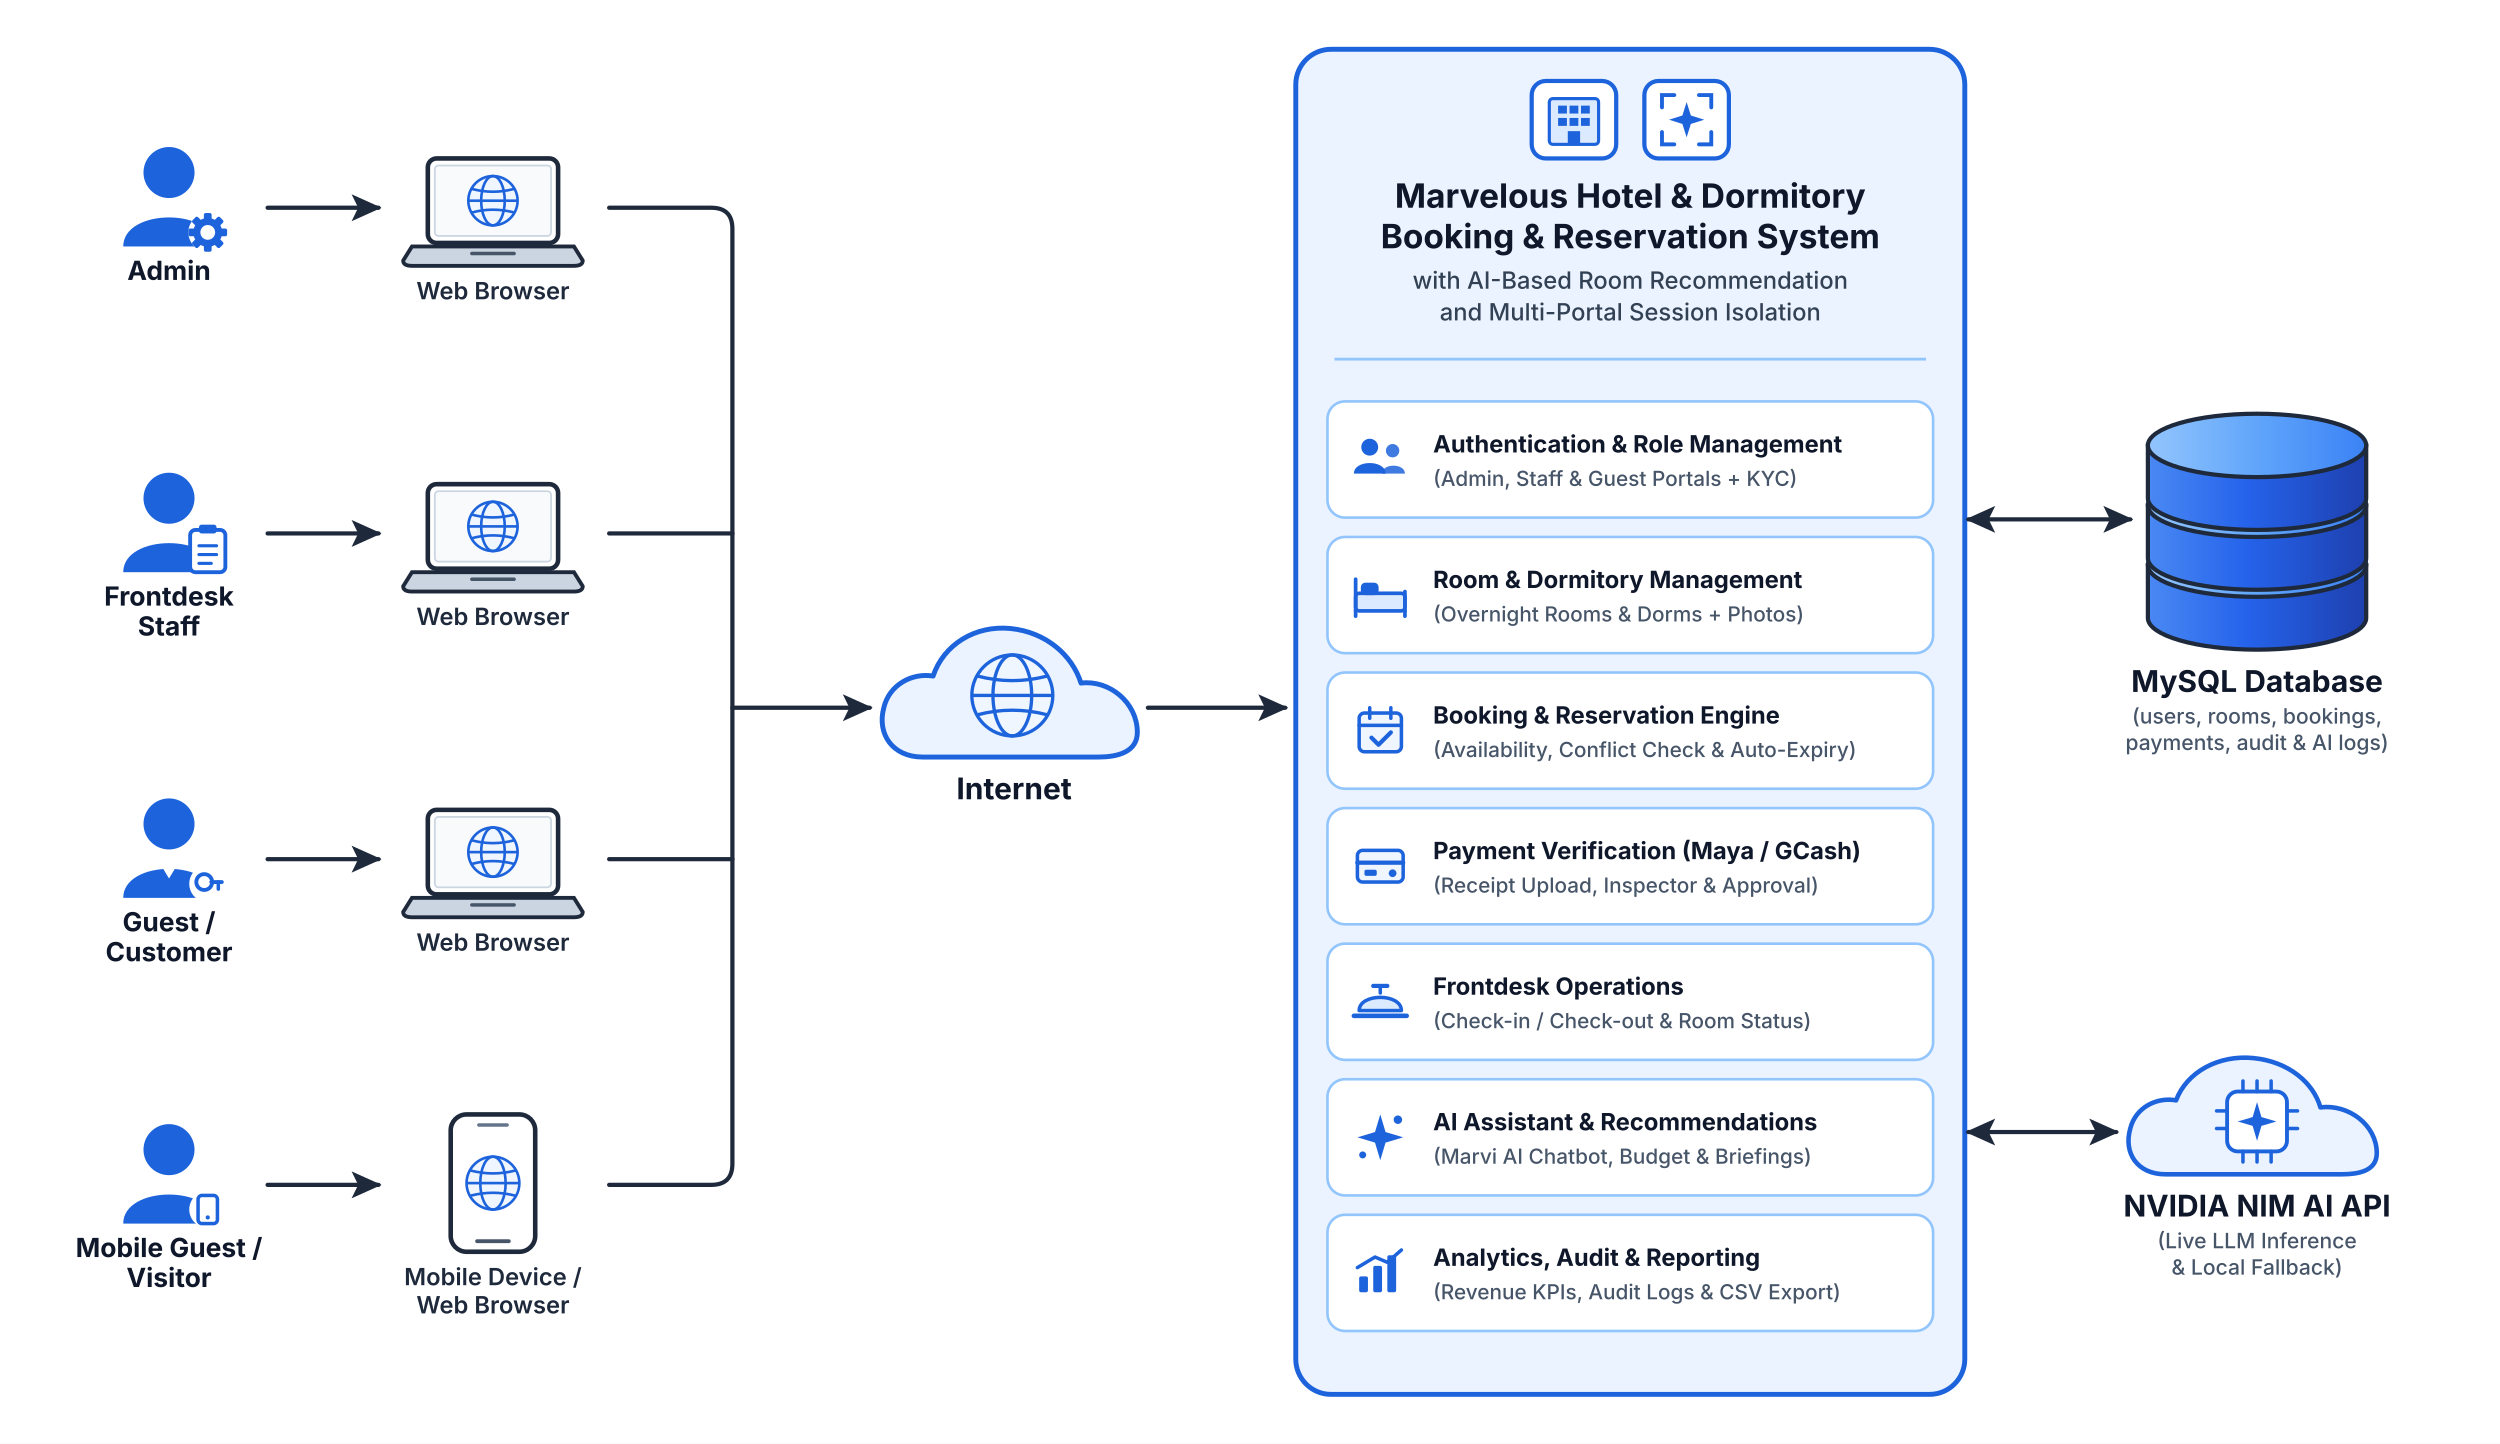
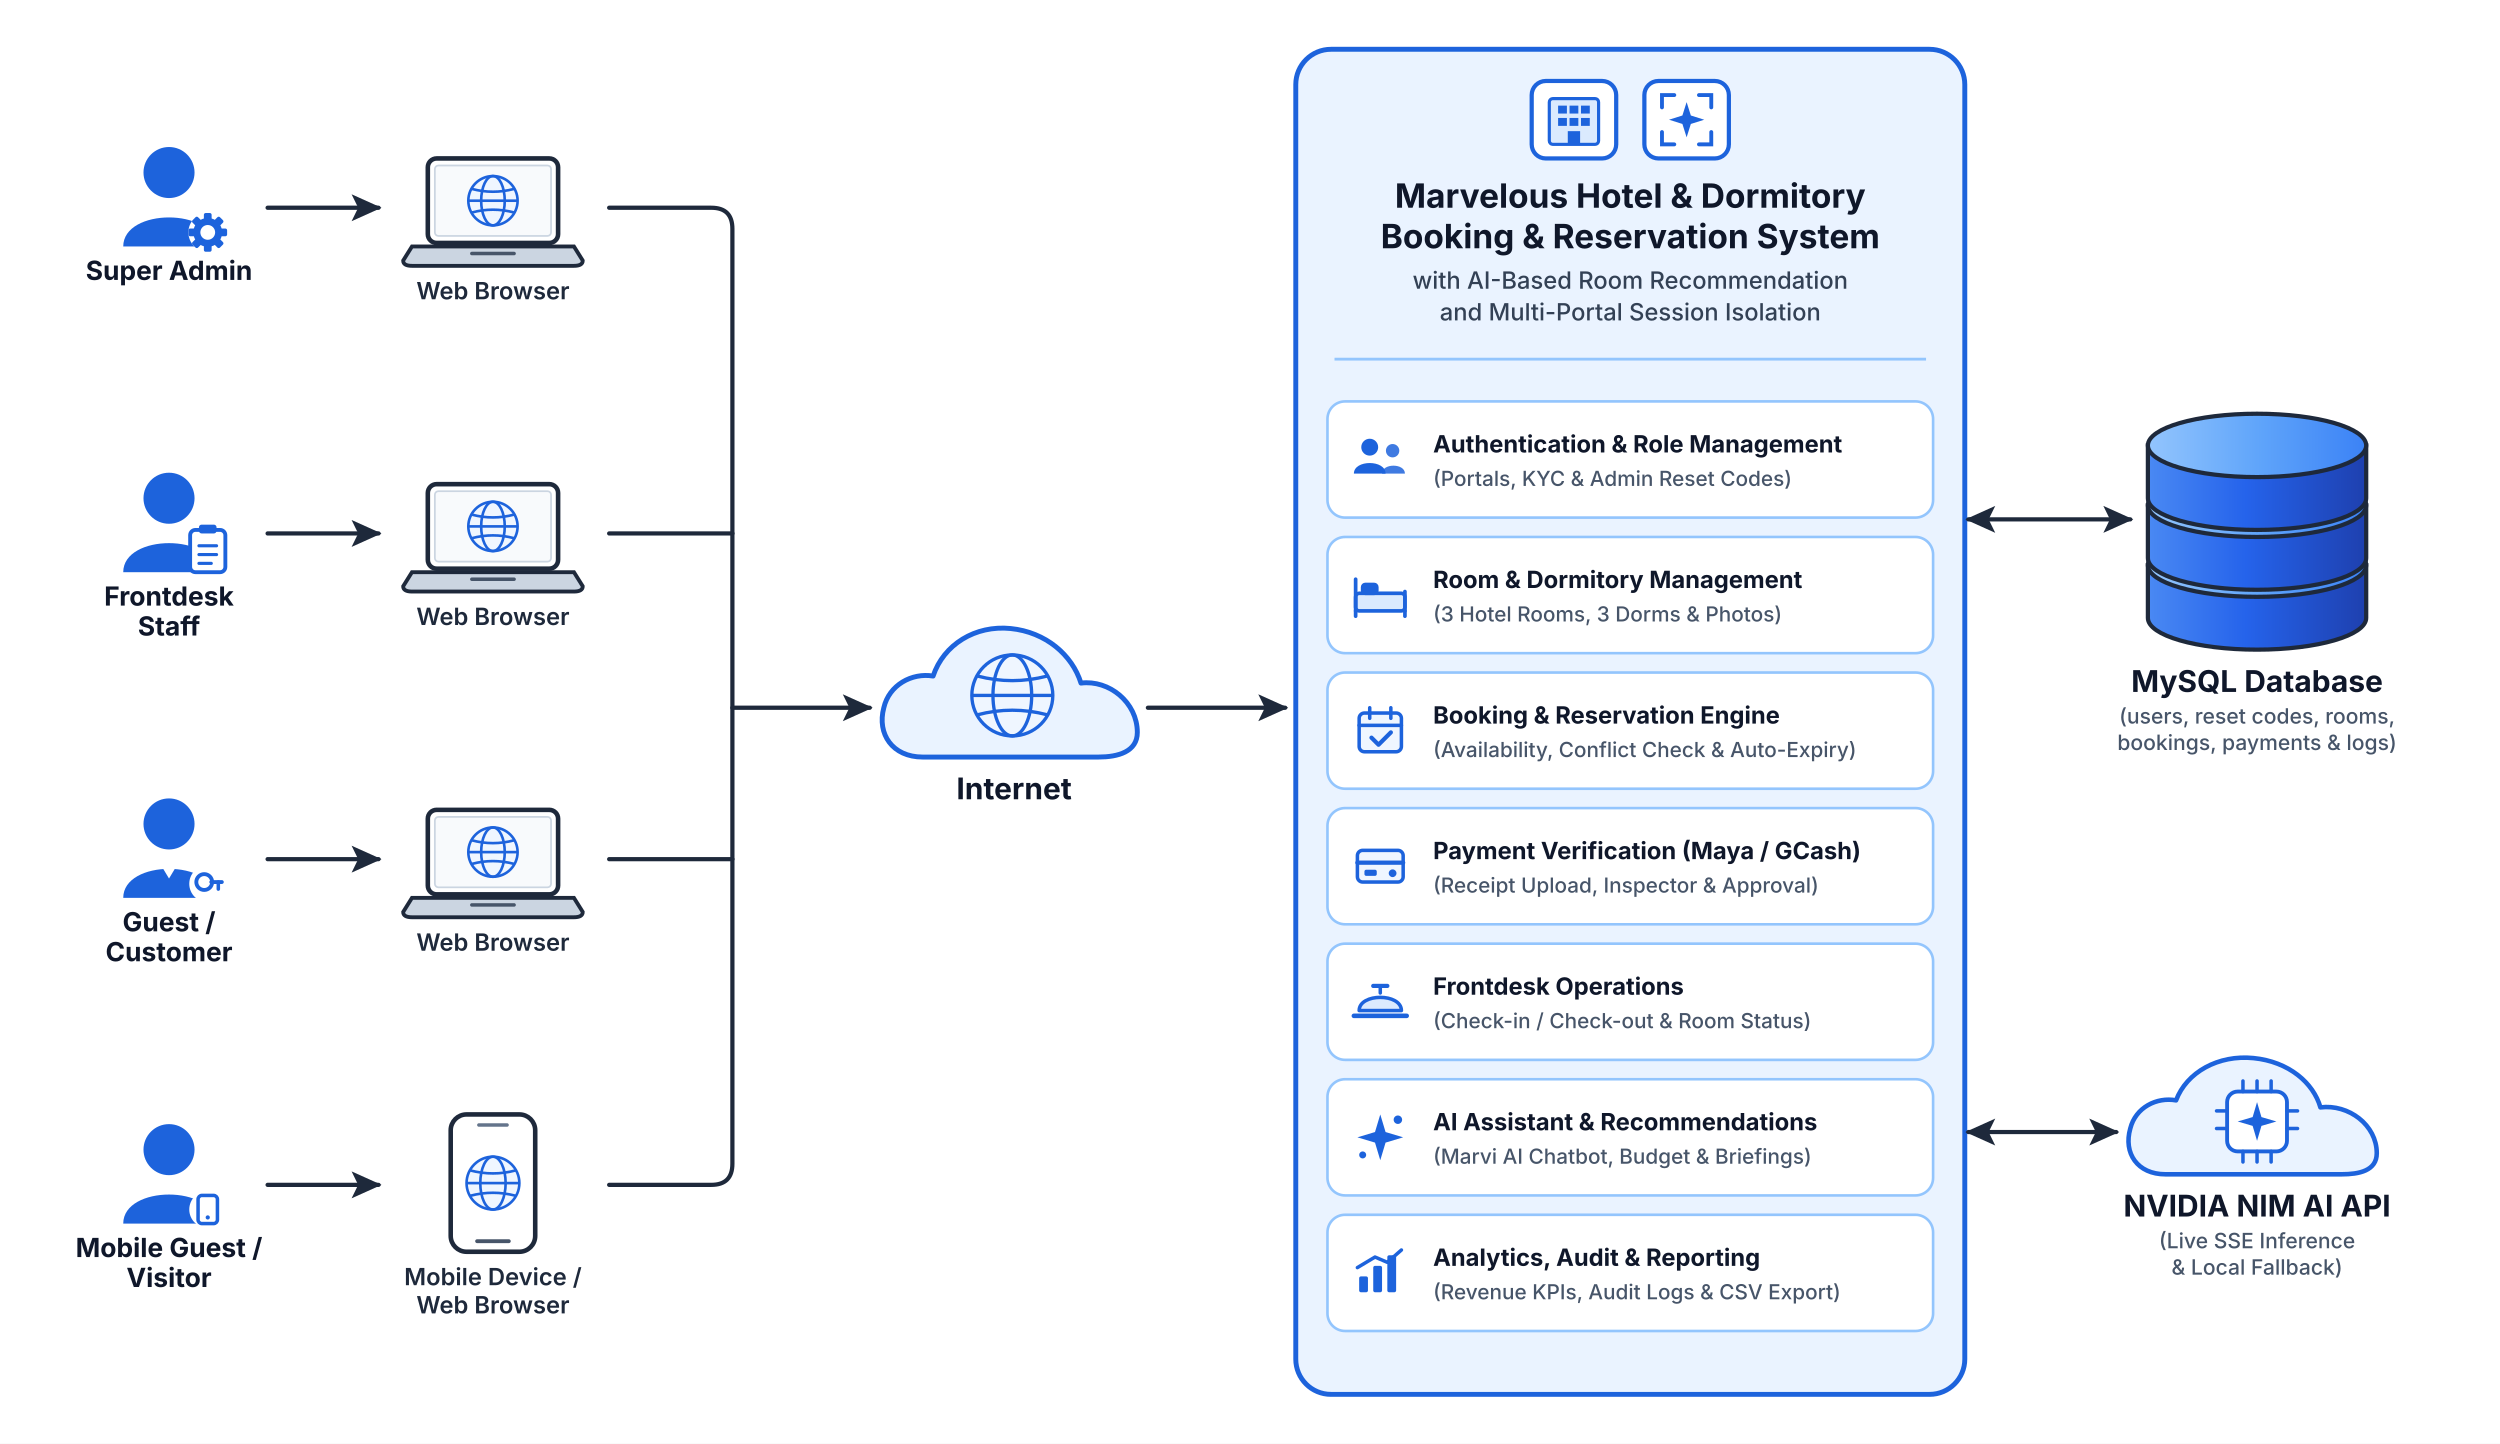
<svg xmlns="http://www.w3.org/2000/svg" width="1420" height="820" viewBox="0 0 1420 820">
  <defs>
    <marker id="arr" viewBox="0 0 12 12" refX="10" refY="6" markerWidth="8.5" markerHeight="8.5" orient="auto">
      <path d="M 1 1.5 L 11 6 L 1 10.5 L 3.2 6 Z" fill="#1E293B" />
    </marker>
    <marker id="arrStart" viewBox="0 0 12 12" refX="2" refY="6" markerWidth="8.5" markerHeight="8.5" orient="auto">
      <path d="M 11 1.5 L 1 6 L 11 10.5 L 8.8 6 Z" fill="#1E293B" />
    </marker>
    <linearGradient id="dbGrad" x1="0%" y1="0%" x2="100%" y2="0%">
      <stop offset="0%" stop-color="#4A89F3" />
      <stop offset="45%" stop-color="#2563EB" />
      <stop offset="100%" stop-color="#1E40AF" />
    </linearGradient>
    <linearGradient id="dbTopGrad" x1="0%" y1="0%" x2="100%" y2="0%">
      <stop offset="0%" stop-color="#93C5FD" />
      <stop offset="50%" stop-color="#60A5FA" />
      <stop offset="100%" stop-color="#3B82F6" />
    </linearGradient>
    <style>
      .actor-label {
        font-family: 'Inter', 'DejaVu Sans', Arial, sans-serif;
        font-size: 15px;
        font-weight: 700;
        fill: #0F172A;
        text-anchor: middle;
      }
      .dev-label {
        font-family: 'Inter', 'DejaVu Sans', Arial, sans-serif;
        font-size: 13.5px;
        font-weight: 600;
        fill: #1E293B;
        text-anchor: middle;
      }
      .tier-label {
        font-family: 'Inter', 'DejaVu Sans', Arial, sans-serif;
        font-size: 17px;
        font-weight: 700;
        fill: #0F172A;
        text-anchor: middle;
      }
      .tier-sub {
        font-family: 'Inter', 'DejaVu Sans', Arial, sans-serif;
        font-size: 12px;
        font-weight: 500;
        fill: #475569;
        text-anchor: middle;
      }
      .sys-title {
        font-family: 'Inter', 'DejaVu Sans', Arial, sans-serif;
        font-size: 19px;
        font-weight: 700;
        fill: #0F172A;
        text-anchor: middle;
      }
      .sys-sub {
        font-family: 'Inter', 'DejaVu Sans', Arial, sans-serif;
        font-size: 13.5px;
        font-weight: 500;
        fill: #334155;
        text-anchor: middle;
      }
      .mod-title {
        font-family: 'Inter', 'DejaVu Sans', Arial, sans-serif;
        font-size: 13.5px;
        font-weight: 700;
        fill: #0F172A;
        text-anchor: start;
      }
      .mod-sub {
        font-family: 'Inter', 'DejaVu Sans', Arial, sans-serif;
        font-size: 11.8px;
        font-weight: 500;
        fill: #475569;
        text-anchor: start;
      }
      .conn {
        stroke: #1E293B;
        stroke-width: 2.4;
        fill: none;
        stroke-linecap: round;
      }
      .conn-plain {
        stroke: #1E293B;
        stroke-width: 2.4;
        fill: none;
        stroke-linecap: round;
        stroke-linejoin: round;
      }
    </style>
  </defs>
  <rect x="0" y="0" width="1420" height="820" fill="#FFFFFF" />
  <g>
    <circle cx="96" cy="98" r="14.5" fill="#1D63DC" />
    <path d="M 70 140 C 70 118, 122 118, 122 140 Z" fill="#1D63DC" />
    <g transform="translate(118,132)">
      <circle cx="0" cy="0" r="11" fill="#FFFFFF" />
      <circle cx="0" cy="0" r="8.2" fill="#1D63DC" />
      <g fill="#1D63DC">
        <rect x="-2.2" y="-11" width="4.4" height="22" rx="1" />
        <rect x="-11" y="-2.2" width="22" height="4.4" rx="1" />
        <rect x="-2.2" y="-11" width="4.4" height="22" rx="1" transform="rotate(45)" />
        <rect x="-11" y="-2.2" width="22" height="4.4" rx="1" transform="rotate(45)" />
      </g>
      <circle cx="0" cy="0" r="4.2" fill="#FFFFFF" />
    </g>
-     <text class="actor-label" x="96" y="159">Admin</text>
+     <text class="actor-label" x="96" y="159">Super Admin</text>
  </g>
  <g>
    <circle cx="96" cy="283" r="14.5" fill="#1D63DC" />
    <path d="M 70 325 C 70 303, 122 303, 122 325 Z" fill="#1D63DC" />
    <g transform="translate(118,313)">
      <rect x="-10" y="-12" width="20" height="24" rx="3" fill="#FFFFFF" stroke="#1D63DC" stroke-width="2.2" />
      <rect x="-5" y="-15" width="10" height="5" rx="1.5" fill="#1D63DC" />
      <line x1="-5" y1="-3" x2="5" y2="-3" stroke="#1D63DC" stroke-width="1.8" stroke-linecap="round" />
      <line x1="-5" y1="2" x2="5" y2="2" stroke="#1D63DC" stroke-width="1.8" stroke-linecap="round" />
      <line x1="-5" y1="7" x2="2" y2="7" stroke="#1D63DC" stroke-width="1.8" stroke-linecap="round" />
    </g>
    <text class="actor-label" x="96" y="344">Frontdesk</text>
    <text class="actor-label" x="96" y="361">Staff</text>
  </g>
  <g>
    <circle cx="96" cy="468" r="14.5" fill="#1D63DC" />
    <path d="M 70 510 C 70 488, 122 488, 122 510 Z" fill="#1D63DC" />
    <path d="M 90 489 L 96 499 L 102 489 Z" fill="#FFFFFF" />
    <circle cx="118" cy="502" r="10.5" fill="#FFFFFF" />
    <circle cx="116" cy="501" r="4.5" fill="none" stroke="#1D63DC" stroke-width="2.2" />
    <line x1="120" y1="501" x2="126" y2="501" stroke="#1D63DC" stroke-width="2.2" stroke-linecap="round" />
    <line x1="124" y1="501" x2="124" y2="505" stroke="#1D63DC" stroke-width="2" stroke-linecap="round" />
    <text class="actor-label" x="96" y="529">Guest /</text>
    <text class="actor-label" x="96" y="546">Customer</text>
  </g>
  <g>
    <circle cx="96" cy="653" r="14.5" fill="#1D63DC" />
    <path d="M 70 695 C 70 673, 122 673, 122 695 Z" fill="#1D63DC" />
    <circle cx="118" cy="687" r="10.5" fill="#FFFFFF" />
    <rect x="112.5" y="679" width="11" height="16" rx="2.2" fill="#FFFFFF" stroke="#1D63DC" stroke-width="2" />
    <circle cx="118" cy="691.5" r="1.2" fill="#1D63DC" />
    <text class="actor-label" x="96" y="714">Mobile Guest /</text>
    <text class="actor-label" x="96" y="731">Visitor</text>
  </g>
  <line class="conn" x1="152" y1="118" x2="215" y2="118" marker-end="url(#arr)" />
  <line class="conn" x1="152" y1="303" x2="215" y2="303" marker-end="url(#arr)" />
  <line class="conn" x1="152" y1="488" x2="215" y2="488" marker-end="url(#arr)" />
  <line class="conn" x1="152" y1="673" x2="215" y2="673" marker-end="url(#arr)" />
  <g>
    <rect x="243.0" y="90.0" width="74" height="48" rx="5" ry="5" fill="#FFFFFF" stroke="#1E293B" stroke-width="2.6" />
    <rect x="247.0" y="94.0" width="66" height="40" rx="2" ry="2" fill="#F8FAFC" stroke="#CBD5E1" stroke-width="1" />
    <g stroke="#1D63DC" stroke-width="1.5" fill="none">
      <circle cx="280" cy="114.0" r="14" fill="#EFF6FF" />
      <ellipse cx="280" cy="114.0" rx="6.7" ry="14" />
      <line x1="266" y1="114.0" x2="294" y2="114.0" />
      <path d="M 268.0 107.3 Q 280 110.5 292.0 107.3" />
      <path d="M 268.0 120.7 Q 280 117.5 292.0 120.7" />
    </g>
    <path d="M 234.0 140.0 L 326.0 140.0                L 331.0 148.0 Q 331.0 151.0 326.0 151.0                L 234.0 151.0 Q 229.0 151.0 229.0 148.0 Z" fill="#CBD5E1" stroke="#1E293B" stroke-width="2.2" />
    <line x1="268" y1="144" x2="292" y2="144" stroke="#475569" stroke-width="2" stroke-linecap="round" />
    <text class="dev-label" x="280" y="170">Web Browser</text>
  </g>
  <g>
    <rect x="243.0" y="275.0" width="74" height="48" rx="5" ry="5" fill="#FFFFFF" stroke="#1E293B" stroke-width="2.6" />
    <rect x="247.0" y="279.0" width="66" height="40" rx="2" ry="2" fill="#F8FAFC" stroke="#CBD5E1" stroke-width="1" />
    <g stroke="#1D63DC" stroke-width="1.5" fill="none">
      <circle cx="280" cy="299.0" r="14" fill="#EFF6FF" />
      <ellipse cx="280" cy="299.0" rx="6.7" ry="14" />
      <line x1="266" y1="299.0" x2="294" y2="299.0" />
      <path d="M 268.0 292.3 Q 280 295.5 292.0 292.3" />
      <path d="M 268.0 305.7 Q 280 302.5 292.0 305.7" />
    </g>
    <path d="M 234.0 325.0 L 326.0 325.0                L 331.0 333.0 Q 331.0 336.0 326.0 336.0                L 234.0 336.0 Q 229.0 336.0 229.0 333.0 Z" fill="#CBD5E1" stroke="#1E293B" stroke-width="2.2" />
    <line x1="268" y1="329" x2="292" y2="329" stroke="#475569" stroke-width="2" stroke-linecap="round" />
    <text class="dev-label" x="280" y="355">Web Browser</text>
  </g>
  <g>
    <rect x="243.0" y="460.0" width="74" height="48" rx="5" ry="5" fill="#FFFFFF" stroke="#1E293B" stroke-width="2.6" />
    <rect x="247.0" y="464.0" width="66" height="40" rx="2" ry="2" fill="#F8FAFC" stroke="#CBD5E1" stroke-width="1" />
    <g stroke="#1D63DC" stroke-width="1.5" fill="none">
      <circle cx="280" cy="484.0" r="14" fill="#EFF6FF" />
      <ellipse cx="280" cy="484.0" rx="6.7" ry="14" />
      <line x1="266" y1="484.0" x2="294" y2="484.0" />
      <path d="M 268.0 477.3 Q 280 480.5 292.0 477.3" />
      <path d="M 268.0 490.7 Q 280 487.5 292.0 490.7" />
    </g>
    <path d="M 234.0 510.0 L 326.0 510.0                L 331.0 518.0 Q 331.0 521.0 326.0 521.0                L 234.0 521.0 Q 229.0 521.0 229.0 518.0 Z" fill="#CBD5E1" stroke="#1E293B" stroke-width="2.2" />
    <line x1="268" y1="514" x2="292" y2="514" stroke="#475569" stroke-width="2" stroke-linecap="round" />
    <text class="dev-label" x="280" y="540">Web Browser</text>
  </g>
  <g>
    <rect x="256.0" y="633.0" width="48" height="78" rx="9" ry="9" fill="#FFFFFF" stroke="#1E293B" stroke-width="2.6" />
    <line x1="272" y1="639" x2="288" y2="639" stroke="#64748B" stroke-width="2" stroke-linecap="round" />
    <g stroke="#1D63DC" stroke-width="1.5" fill="none">
      <circle cx="280" cy="672.0" r="15" fill="#EFF6FF" />
      <ellipse cx="280" cy="672.0" rx="7.2" ry="15" />
      <line x1="265" y1="672.0" x2="295" y2="672.0" />
      <path d="M 267.1 664.8 Q 280 668.2 292.9 664.8" />
      <path d="M 267.1 679.2 Q 280 675.8 292.9 679.2" />
    </g>
    <line x1="271" y1="705" x2="289" y2="705" stroke="#475569" stroke-width="2.2" stroke-linecap="round" />
    <text class="dev-label" x="280" y="730">Mobile Device /</text>
    <text class="dev-label" x="280" y="746">Web Browser</text>
  </g>
  <path class="conn-plain" d="M 346 118 L 404 118 Q 416 118 416 130 L 416 661 Q 416 673 404 673 L 346 673" />
  <line class="conn-plain" x1="346" y1="303" x2="416" y2="303" />
  <line class="conn-plain" x1="346" y1="488" x2="416" y2="488" />
  <line class="conn" x1="416" y1="402" x2="494" y2="402" marker-end="url(#arr)" />
  <g>
    <g transform="translate(576,402)">
      <path d="M -52 28 C -69 28, -78 15, -74 0 C -71 -13, -58 -20, -46 -18                  C -40 -36, -22 -47, -2 -45 C 18 -43, 33 -30, 38 -14                  C 54 -16, 70 -3, 70 14 C 70 25, 59 28, 48 28 Z" fill="#EAF3FF" stroke="#1D63DC" stroke-width="2.8" stroke-linejoin="round" />
      <g stroke="#1D63DC" stroke-width="1.9" fill="none">
        <circle cx="-1" cy="-7" r="23" fill="#EFF6FF" />
        <ellipse cx="-1" cy="-7" rx="11.0" ry="23" />
        <line x1="-24" y1="-7" x2="22" y2="-7" />
        <path d="M -20.8 -18.0 Q -1 -12.8 18.8 -18.0" />
        <path d="M -20.8 4.0 Q -1 -1.2 18.8 4.0" />
      </g>
    </g>
    <text class="tier-label" x="576" y="454">Internet</text>
  </g>
  <line class="conn" x1="652" y1="402" x2="730" y2="402" marker-end="url(#arr)" />
  <g id="system-core">
    <rect x="736" y="28" width="380" height="764" rx="20" ry="20" fill="#EAF3FF" stroke="#1D63DC" stroke-width="2.8" />
    <g transform="translate(894.0, 68)">
      <rect x="-24" y="-22" width="48" height="44" rx="8" fill="#FFFFFF" stroke="#1D63DC" stroke-width="2.4" />
      <rect x="-14" y="-12" width="28" height="26" rx="2" fill="#DBEAFE" stroke="#1D63DC" stroke-width="1.8" />
      <rect x="-9" y="-8" width="5" height="4.5" fill="#1D63DC" />
      <rect x="-2.5" y="-8" width="5" height="4.5" fill="#1D63DC" />
      <rect x="4" y="-8" width="5" height="4.5" fill="#1D63DC" />
      <rect x="-9" y="-1" width="5" height="4.5" fill="#1D63DC" />
      <rect x="-2.5" y="-1" width="5" height="4.5" fill="#1D63DC" />
      <rect x="4" y="-1" width="5" height="4.5" fill="#1D63DC" />
      <rect x="-3.5" y="6.5" width="7" height="7.5" fill="#1D63DC" />
    </g>
    <g transform="translate(958.0, 68)">
      <rect x="-24" y="-22" width="48" height="44" rx="8" fill="#FFFFFF" stroke="#1D63DC" stroke-width="2.4" />
      <path d="M -14 -7 L -14 -14 L -7 -14 M 7 -14 L 14 -14 L 14 -7 M 14 7 L 14 14 L 7 14 M -7 14 L -14 14 L -14 7" fill="none" stroke="#1D63DC" stroke-width="2.2" stroke-linecap="round" />
      <path d="M 0 -10 L 2.4 -2.4 L 10 0 L 2.4 2.4 L 0 10 L -2.4 2.4 L -10 0 L -2.4 -2.4 Z" fill="#1D63DC" />
    </g>
    <text class="sys-title" x="926.0" y="118">Marvelous Hotel &amp; Dormitory</text>
    <text class="sys-title" x="926.0" y="141">Booking &amp; Reservation System</text>
    <text class="sys-sub" x="926.0" y="164">with AI-Based Room Recommendation</text>
    <text class="sys-sub" x="926.0" y="182">and Multi-Portal Session Isolation</text>
    <line x1="758" y1="204" x2="1094" y2="204" stroke="#93C5FD" stroke-width="1.6" />
    <g>
      <rect x="754" y="228" width="344" height="66" rx="10" ry="10" fill="#FFFFFF" stroke="#93C5FD" stroke-width="1.5" />
      <g transform="translate(784,261.0)" fill="#1D63DC">
        <circle cx="-6" cy="-7" r="4.8" />
        <path d="M -15 8 C -15 0, 3 0, 3 8 Z" />
        <circle cx="7" cy="-5" r="3.8" opacity="0.85" />
        <path d="M 1 8 C 1 2, 14 2, 14 8 Z" opacity="0.85" />
      </g>
      <text class="mod-title" x="814" y="257">Authentication &amp; Role Management</text>
-       <text class="mod-sub" x="814" y="276">(Admin, Staff &amp; Guest Portals + KYC)</text>
+       <text class="mod-sub" x="814" y="276">(Portals, KYC &amp; Admin Reset Codes)</text>
    </g>
    <g>
      <rect x="754" y="305" width="344" height="66" rx="10" ry="10" fill="#FFFFFF" stroke="#93C5FD" stroke-width="1.5" />
      <g transform="translate(784,338.0)" fill="none" stroke="#1D63DC" stroke-width="2.1" stroke-linecap="round" stroke-linejoin="round">
        <rect x="-14" y="-1" width="28" height="10" rx="2" fill="#DBEAFE" />
        <path d="M -14 9 L -14 -9 M 14 9 L 14 -2" />
        <rect x="-10" y="-6" width="8" height="5" rx="1.5" fill="#1D63DC" />
        <line x1="-14" y1="12" x2="-14" y2="9" />
        <line x1="14" y1="12" x2="14" y2="9" />
      </g>
      <text class="mod-title" x="814" y="334">Room &amp; Dormitory Management</text>
-       <text class="mod-sub" x="814" y="353">(Overnight Rooms &amp; Dorms + Photos)</text>
+       <text class="mod-sub" x="814" y="353">(3 Hotel Rooms, 3 Dorms &amp; Photos)</text>
    </g>
    <g>
      <rect x="754" y="382" width="344" height="66" rx="10" ry="10" fill="#FFFFFF" stroke="#93C5FD" stroke-width="1.5" />
      <g transform="translate(784,415.0)" fill="none" stroke="#1D63DC" stroke-width="2" stroke-linecap="round" stroke-linejoin="round">
        <rect x="-12" y="-10" width="24" height="22" rx="3" fill="#EFF6FF" />
        <line x1="-12" y1="-3" x2="12" y2="-3" />
        <line x1="-6" y1="-13" x2="-6" y2="-7" />
        <line x1="6" y1="-13" x2="6" y2="-7" />
        <path d="M -5 4 L -1 8 L 6 1" stroke-width="2.4" />
      </g>
      <text class="mod-title" x="814" y="411">Booking &amp; Reservation Engine</text>
      <text class="mod-sub" x="814" y="430">(Availability, Conflict Check &amp; Auto-Expiry)</text>
    </g>
    <g>
      <rect x="754" y="459" width="344" height="66" rx="10" ry="10" fill="#FFFFFF" stroke="#93C5FD" stroke-width="1.5" />
      <g transform="translate(784,492.0)" fill="none" stroke="#1D63DC" stroke-width="2" stroke-linecap="round" stroke-linejoin="round">
        <rect x="-13" y="-9" width="26" height="18" rx="3" fill="#EFF6FF" />
        <line x1="-13" y1="-2" x2="13" y2="-2" stroke-width="2.4" />
        <rect x="-9" y="2" width="7" height="3.5" rx="1" fill="#1D63DC" stroke="none" />
        <circle cx="7" cy="4" r="2.2" fill="#1D63DC" stroke="none" />
      </g>
      <text class="mod-title" x="814" y="488">Payment Verification (Maya / GCash)</text>
      <text class="mod-sub" x="814" y="507">(Receipt Upload, Inspector &amp; Approval)</text>
    </g>
    <g>
      <rect x="754" y="536" width="344" height="66" rx="10" ry="10" fill="#FFFFFF" stroke="#93C5FD" stroke-width="1.5" />
      <g transform="translate(784,569.0)" fill="none" stroke="#1D63DC" stroke-width="2" stroke-linecap="round" stroke-linejoin="round">
        <path d="M -12 5 C -12 -5, 12 -5, 12 5 Z" fill="#DBEAFE" />
        <line x1="-15" y1="8" x2="15" y2="8" stroke-width="2.6" />
        <line x1="0" y1="-5" x2="0" y2="-9" />
        <line x1="-4" y1="-9" x2="4" y2="-9" stroke-width="2.4" />
      </g>
      <text class="mod-title" x="814" y="565">Frontdesk Operations</text>
      <text class="mod-sub" x="814" y="584">(Check-in / Check-out &amp; Room Status)</text>
    </g>
    <g>
      <rect x="754" y="613" width="344" height="66" rx="10" ry="10" fill="#FFFFFF" stroke="#93C5FD" stroke-width="1.5" />
      <g transform="translate(784,646.0)" fill="#1D63DC">
        <path d="M 0 -13 L 3 -3 L 13 0 L 3 3 L 0 13 L -3 3 L -13 0 L -3 -3 Z" />
        <circle cx="10" cy="-10" r="2.4" />
        <circle cx="-10" cy="10" r="2" />
      </g>
      <text class="mod-title" x="814" y="642">AI Assistant &amp; Recommendations</text>
      <text class="mod-sub" x="814" y="661">(Marvi AI Chatbot, Budget &amp; Briefings)</text>
    </g>
    <g>
      <rect x="754" y="690" width="344" height="66" rx="10" ry="10" fill="#FFFFFF" stroke="#93C5FD" stroke-width="1.5" />
      <g transform="translate(784,723.0)" fill="#1D63DC">
        <rect x="-12" y="2" width="5" height="9" rx="1" />
        <rect x="-4" y="-4" width="5" height="15" rx="1" />
        <rect x="4" y="-10" width="5" height="21" rx="1" />
        <path d="M -13 -3 L -3 -9 L 4 -6 L 12 -13" fill="none" stroke="#1D63DC" stroke-width="2" stroke-linecap="round" stroke-linejoin="round" />
      </g>
      <text class="mod-title" x="814" y="719">Analytics, Audit &amp; Reporting</text>
      <text class="mod-sub" x="814" y="738">(Revenue KPIs, Audit Logs &amp; CSV Export)</text>
    </g>
  </g>
  <line class="conn" x1="1118" y1="295" x2="1210" y2="295" marker-start="url(#arrStart)" marker-end="url(#arr)" />
  <line class="conn" x1="1118" y1="643" x2="1202" y2="643" marker-start="url(#arrStart)" marker-end="url(#arr)" />
  <g>
    <path d="M 1220 321 L 1220 351 A 62 18 0 0 0 1344 351 L 1344 321 Z" fill="url(#dbGrad)" stroke="#1E293B" stroke-width="2.4" />
    <ellipse cx="1282" cy="321" rx="62" ry="18" fill="url(#dbTopGrad)" stroke="#1E293B" stroke-width="2.4" />
    <path d="M 1220 287 L 1220 317 A 62 18 0 0 0 1344 317 L 1344 287 Z" fill="url(#dbGrad)" stroke="#1E293B" stroke-width="2.4" />
    <ellipse cx="1282" cy="287" rx="62" ry="18" fill="url(#dbTopGrad)" stroke="#1E293B" stroke-width="2.4" />
    <path d="M 1220 253 L 1220 283 A 62 18 0 0 0 1344 283 L 1344 253 Z" fill="url(#dbGrad)" stroke="#1E293B" stroke-width="2.4" />
    <ellipse cx="1282" cy="253" rx="62" ry="18" fill="url(#dbTopGrad)" stroke="#1E293B" stroke-width="2.4" />
    <text class="tier-label" x="1282" y="393">MySQL Database</text>
-     <text class="tier-sub" x="1282" y="411">(users, rooms, bookings,</text>
-     <text class="tier-sub" x="1282" y="426">payments, audit &amp; AI logs)</text>
+     <text class="tier-sub" x="1282" y="411">(users, reset codes, rooms,</text>
+     <text class="tier-sub" x="1282" y="426">bookings, payments &amp; logs)</text>
  </g>
  <g>
    <g transform="translate(1282,643)">
      <path d="M -52 24 C -68 24, -76 12, -72 -2 C -69 -14, -57 -20, -46 -18                  C -40 -34, -22 -44, -2 -42 C 18 -40, 32 -28, 36 -14                  C 52 -16, 68 -4, 68 12 C 68 22, 58 24, 48 24 Z" fill="#EAF3FF" stroke="#1D63DC" stroke-width="2.6" stroke-linejoin="round" />
      <rect x="-17" y="-23" width="34" height="34" rx="6" fill="#FFFFFF" stroke="#1D63DC" stroke-width="2.2" />
      <path d="M 0 -17 L 2.5 -8.5 L 11 -6 L 2.5 -3.5 L 0 5 L -2.5 -3.5 L -11 -6 L -2.5 -8.5 Z" fill="#1D63DC" />
      <g stroke="#1D63DC" stroke-width="2" stroke-linecap="round">
        <line x1="-8" y1="-29" x2="-8" y2="-23" />
        <line x1="0" y1="-29" x2="0" y2="-23" />
        <line x1="8" y1="-29" x2="8" y2="-23" />
        <line x1="-8" y1="11" x2="-8" y2="17" />
        <line x1="0" y1="11" x2="0" y2="17" />
        <line x1="8" y1="11" x2="8" y2="17" />
        <line x1="-23" y1="-12" x2="-17" y2="-12" />
        <line x1="-23" y1="-2" x2="-17" y2="-2" />
        <line x1="17" y1="-12" x2="23" y2="-12" />
        <line x1="17" y1="-2" x2="23" y2="-2" />
      </g>
    </g>
    <text class="tier-label" x="1282" y="691">NVIDIA NIM AI API</text>
-     <text class="tier-sub" x="1282" y="709">(Live LLM Inference</text>
+     <text class="tier-sub" x="1282" y="709">(Live SSE Inference</text>
    <text class="tier-sub" x="1282" y="724">&amp; Local Fallback)</text>
  </g>
</svg>
